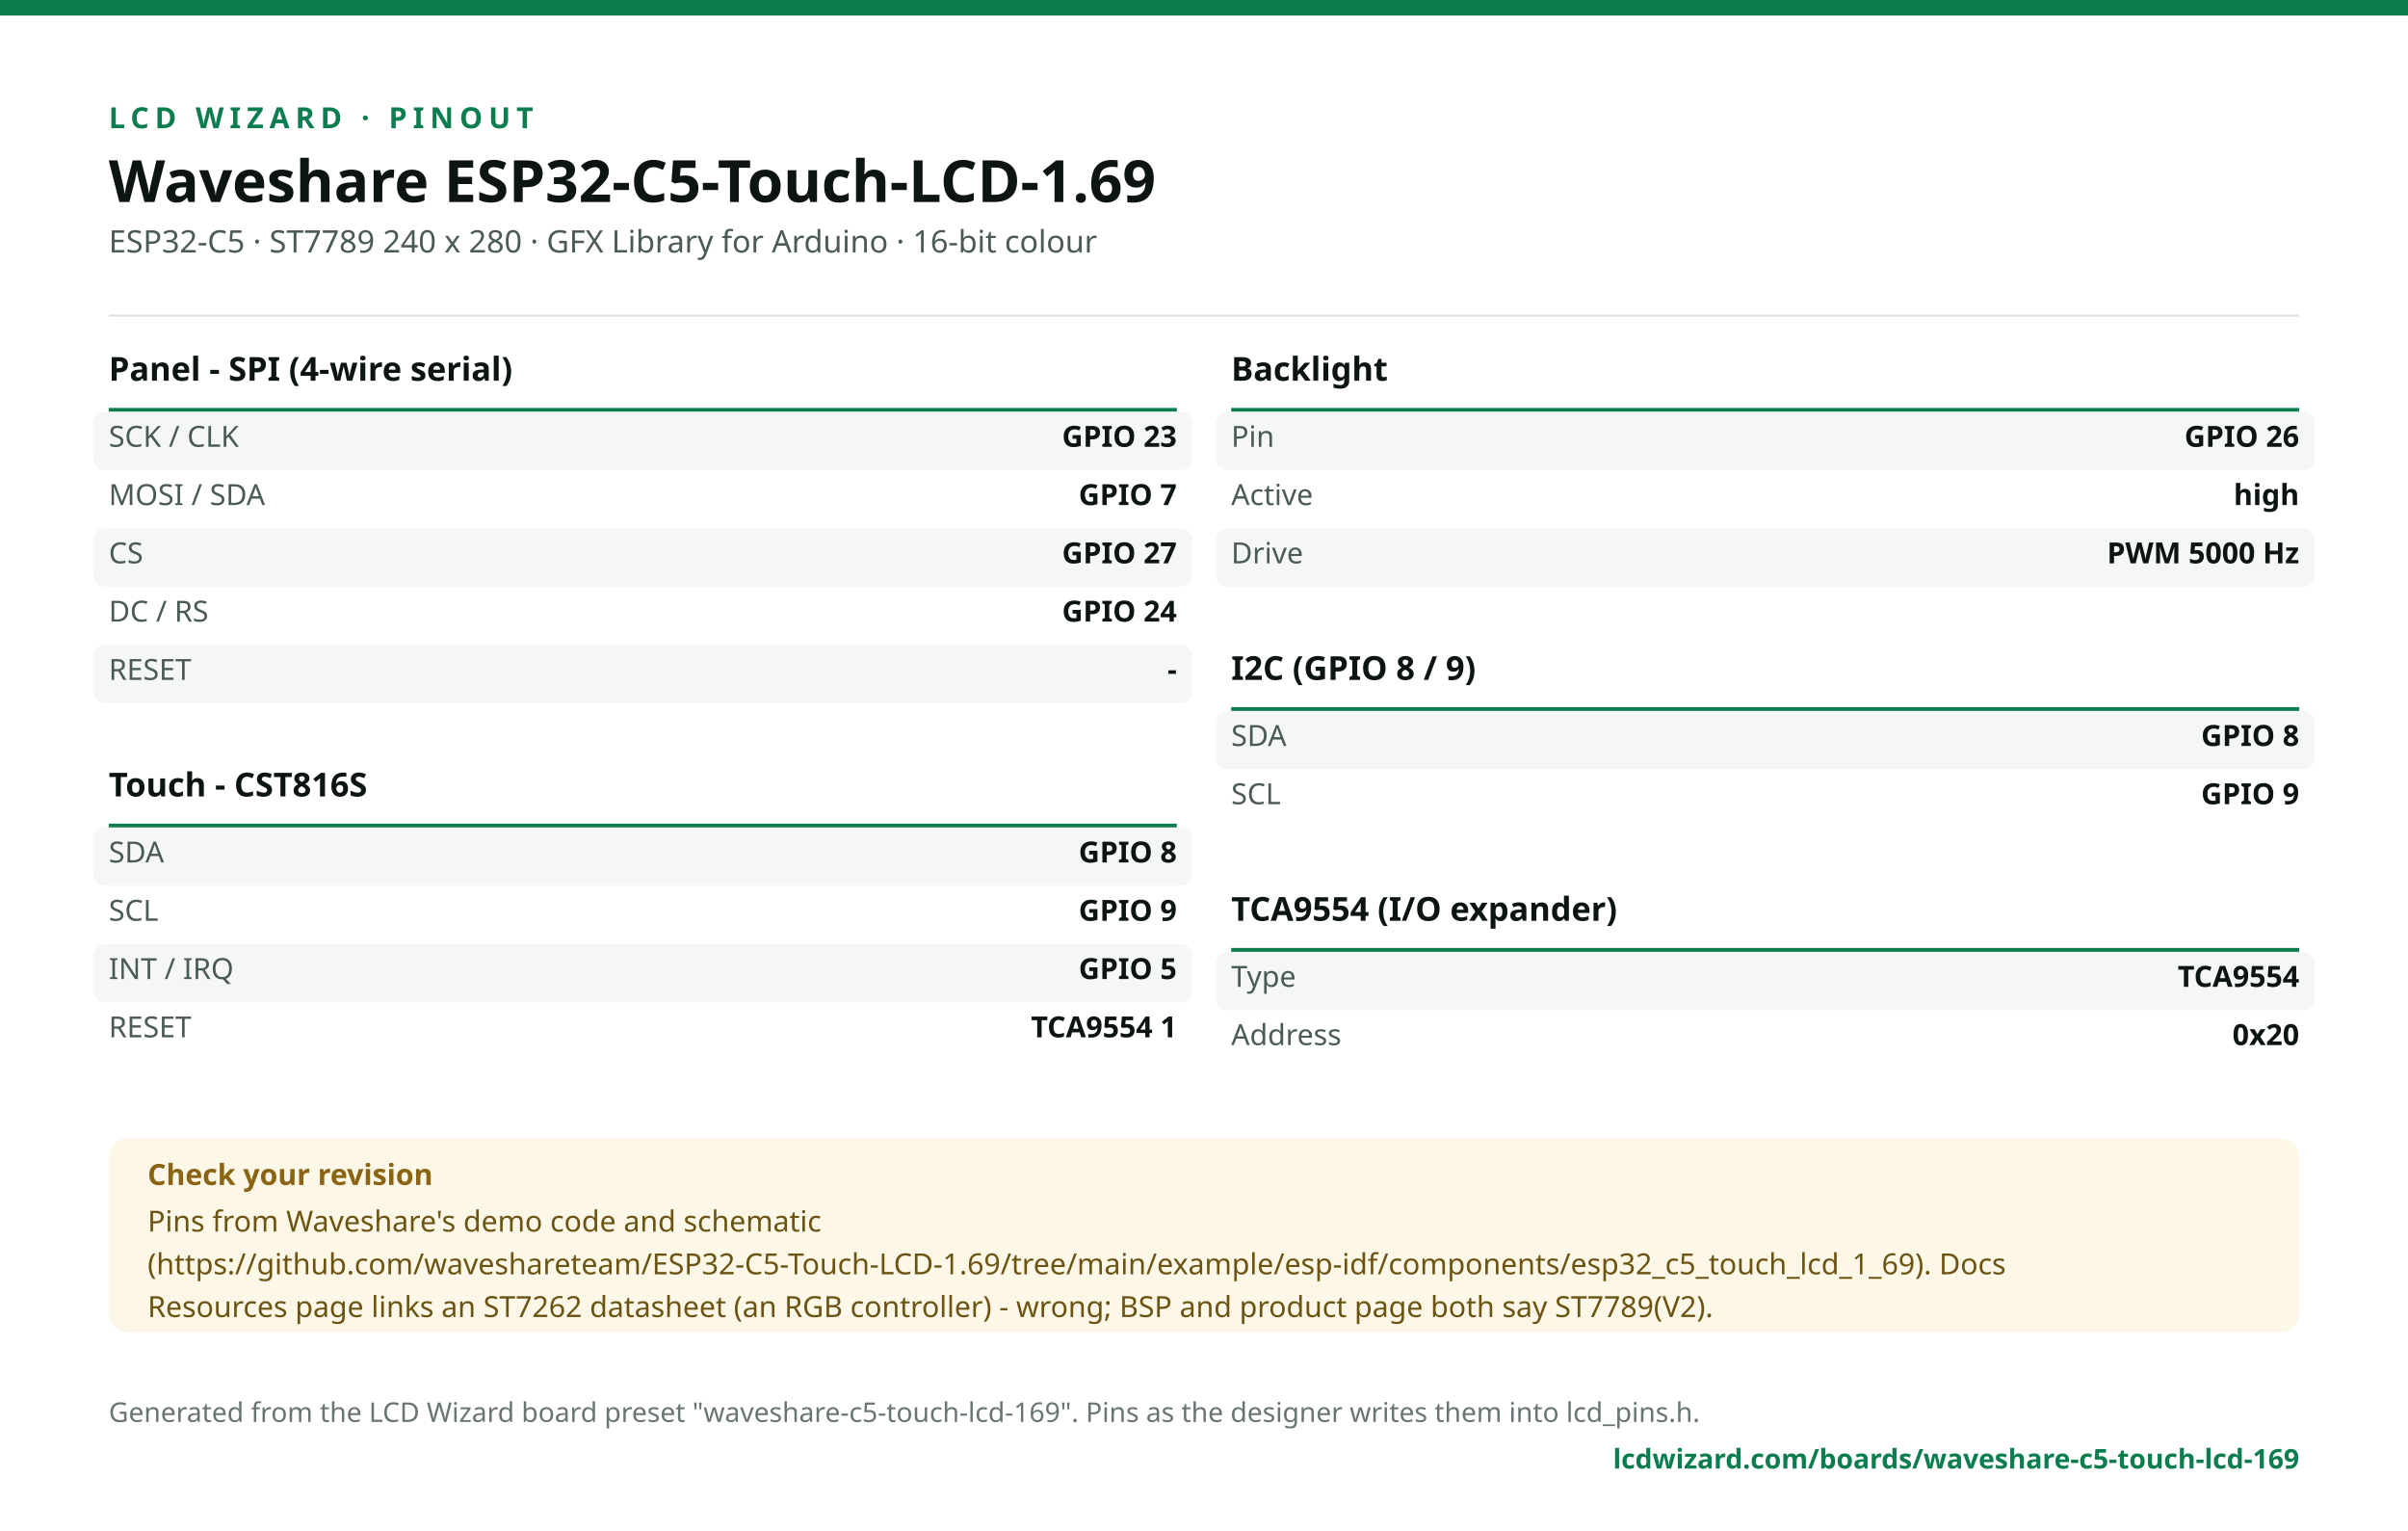
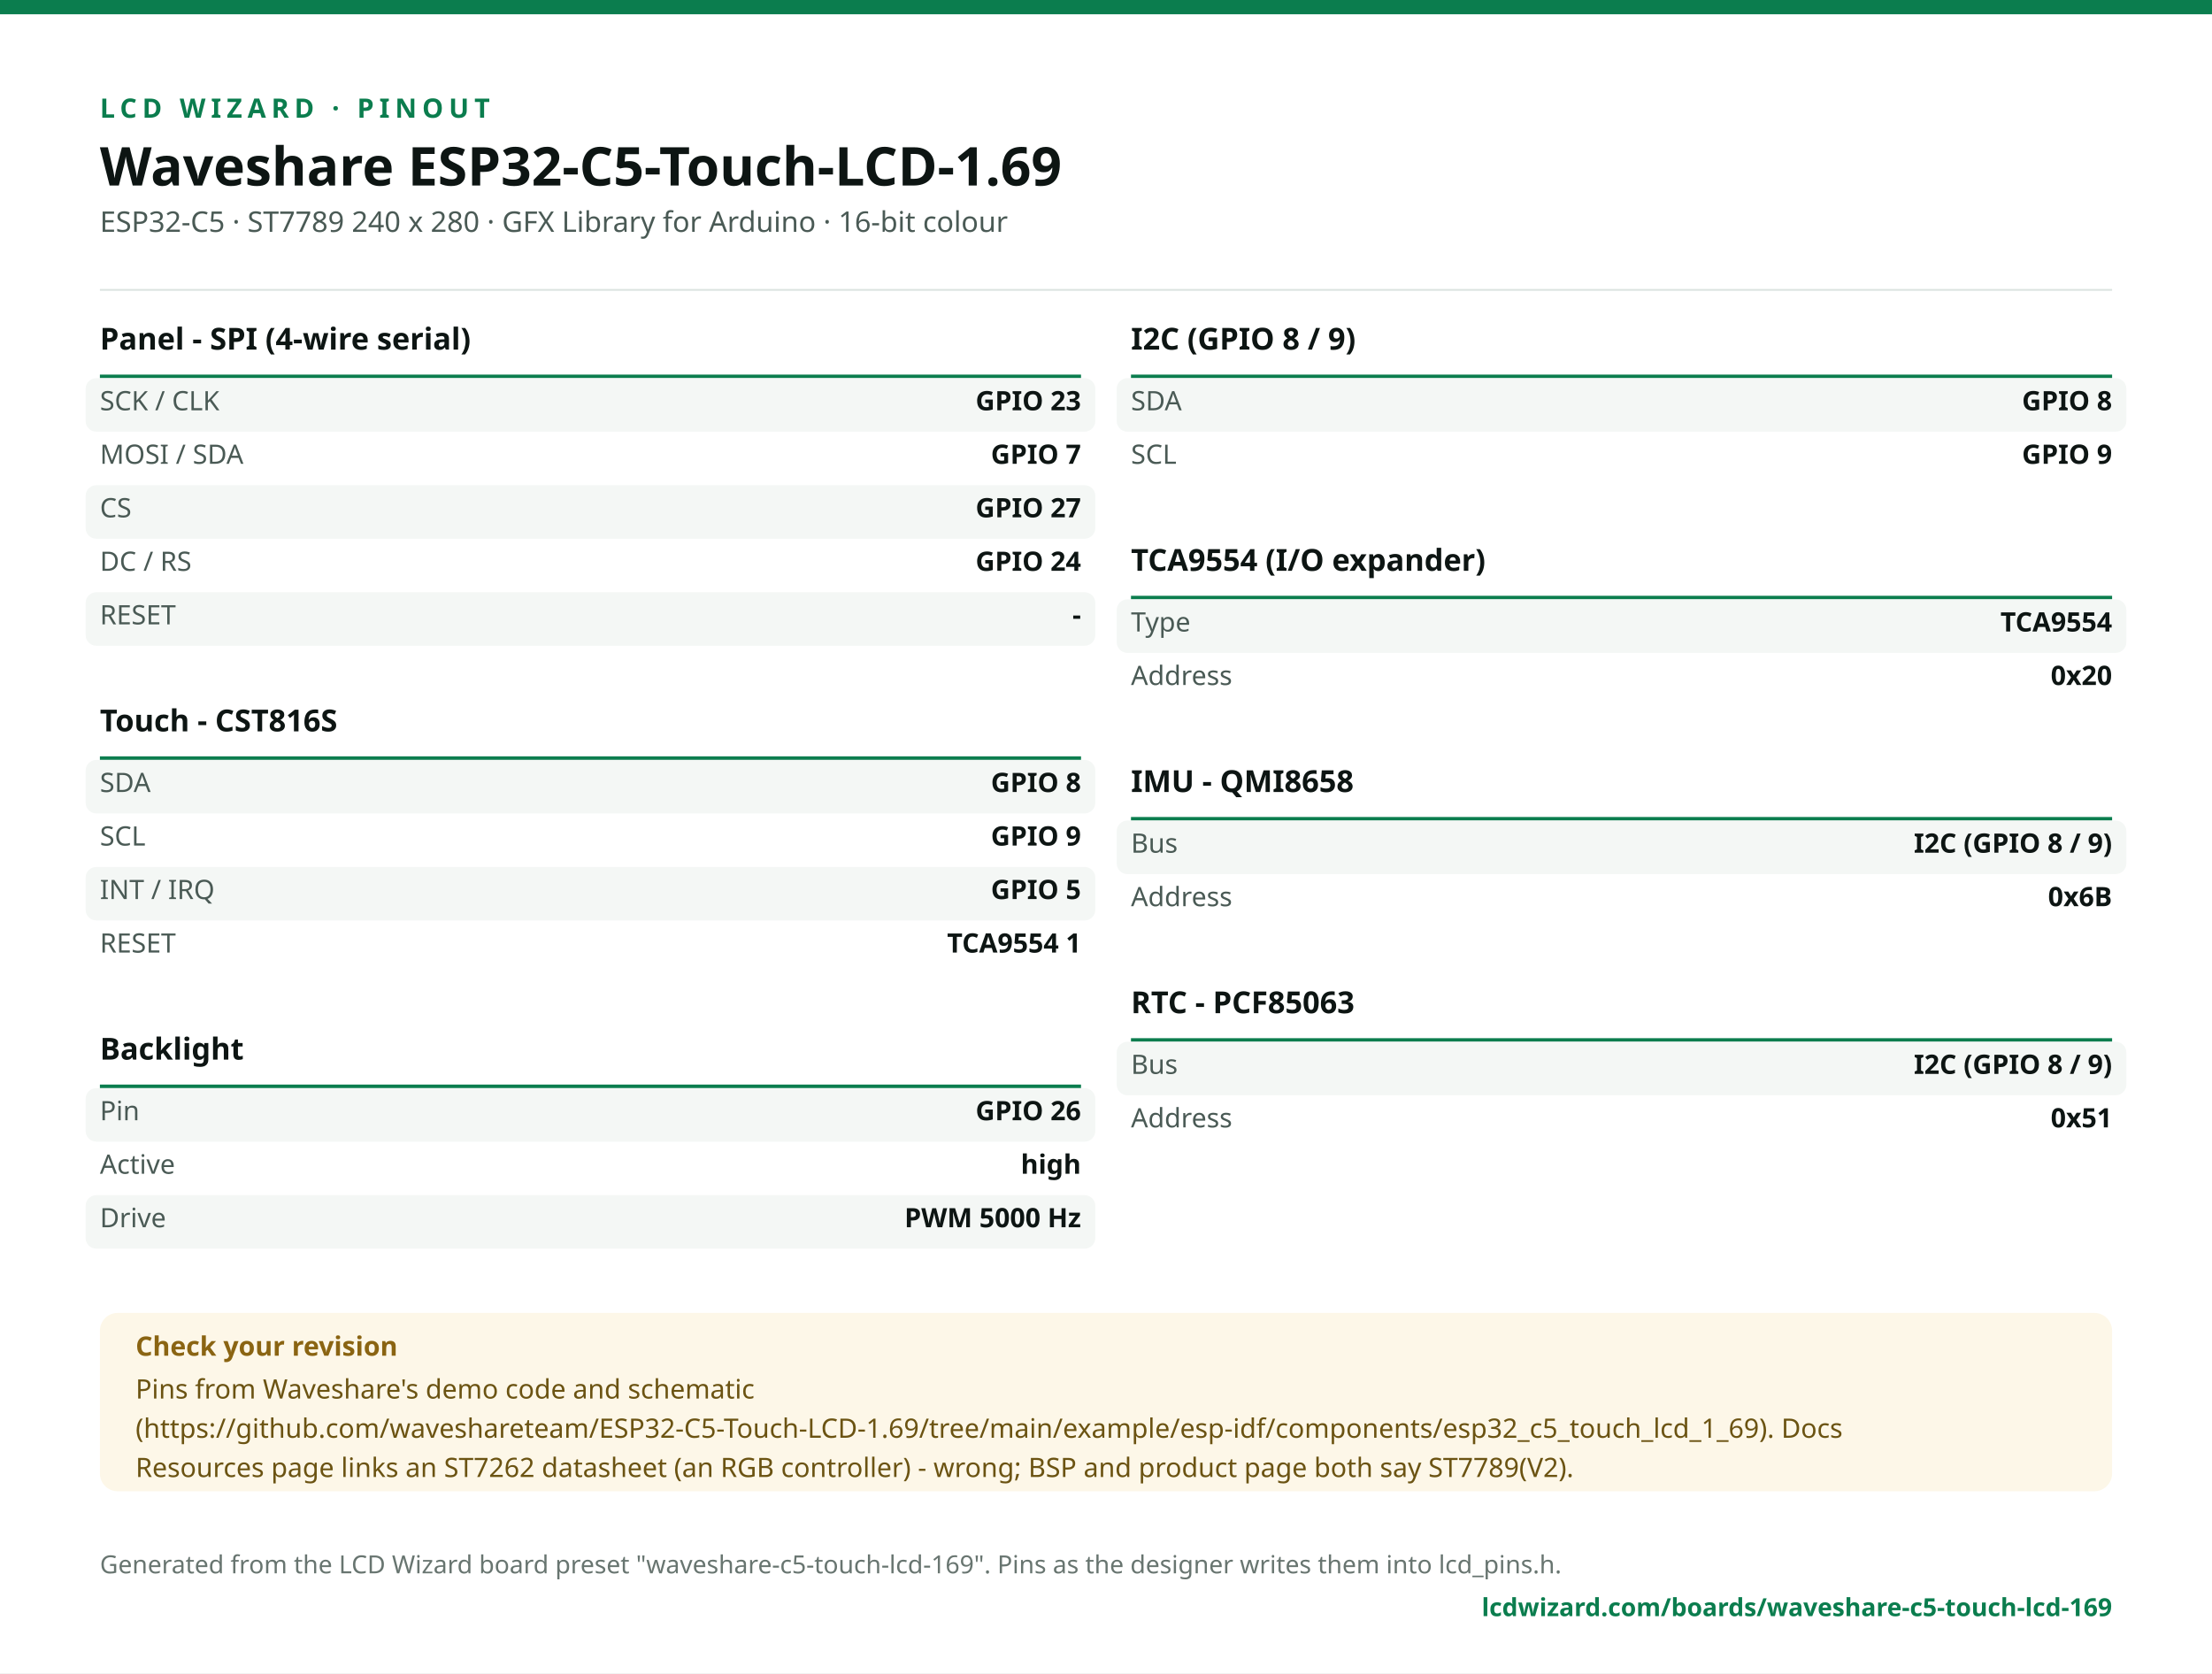
- <svg xmlns="http://www.w3.org/2000/svg" width="1240" height="788" viewBox="0 0 1240 788">
-   <rect width="1240" height="788" fill="#ffffff" />
+ <svg xmlns="http://www.w3.org/2000/svg" width="1240" height="938" viewBox="0 0 1240 938">
+   <rect width="1240" height="938" fill="#ffffff" />
  <rect x="0" y="0" width="1240" height="8" fill="#0b7d4e" />
  <text x="56" y="66" font-family="Montserrat" font-weight="700" font-size="15" letter-spacing="3" fill="#0b7d4e">LCD WIZARD  ·  PINOUT</text>
  <text x="56" y="104" font-family="Montserrat" font-weight="700" font-size="30" fill="#0d1513">Waveshare ESP32-C5-Touch-LCD-1.69</text>
  <text x="56" y="130" font-family="Montserrat" font-weight="500" font-size="16" fill="#4a5a55">ESP32-C5   ·   ST7789 240 x 280   ·   GFX Library for Arduino   ·   16-bit colour</text>
  <rect x="56" y="162" width="1128" height="1" fill="#dbe3df" />
  <text x="56" y="196" font-family="Montserrat" font-weight="700" font-size="17" fill="#0d1513">Panel - SPI (4-wire serial)</text>
  <rect x="56" y="210" width="550" height="2" fill="#0b7d4e" />
  <rect x="48" y="212" width="566" height="30" rx="6" fill="#f4f7f5" />
  <text x="56" y="230" font-family="Montserrat" font-weight="500" font-size="15" fill="#4a5a55">SCK / CLK</text>
  <text x="606" text-anchor="end" y="230" font-family="Montserrat" font-weight="700" font-size="15" fill="#0d1513">GPIO 23</text>
  <text x="56" y="260" font-family="Montserrat" font-weight="500" font-size="15" fill="#4a5a55">MOSI / SDA</text>
  <text x="606" text-anchor="end" y="260" font-family="Montserrat" font-weight="700" font-size="15" fill="#0d1513">GPIO 7</text>
  <rect x="48" y="272" width="566" height="30" rx="6" fill="#f4f7f5" />
  <text x="56" y="290" font-family="Montserrat" font-weight="500" font-size="15" fill="#4a5a55">CS</text>
  <text x="606" text-anchor="end" y="290" font-family="Montserrat" font-weight="700" font-size="15" fill="#0d1513">GPIO 27</text>
  <text x="56" y="320" font-family="Montserrat" font-weight="500" font-size="15" fill="#4a5a55">DC / RS</text>
  <text x="606" text-anchor="end" y="320" font-family="Montserrat" font-weight="700" font-size="15" fill="#0d1513">GPIO 24</text>
  <rect x="48" y="332" width="566" height="30" rx="6" fill="#f4f7f5" />
  <text x="56" y="350" font-family="Montserrat" font-weight="500" font-size="15" fill="#4a5a55">RESET</text>
  <text x="606" text-anchor="end" y="350" font-family="Montserrat" font-weight="700" font-size="15" fill="#0d1513">-</text>
  <text x="56" y="410" font-family="Montserrat" font-weight="700" font-size="17" fill="#0d1513">Touch - CST816S</text>
  <rect x="56" y="424" width="550" height="2" fill="#0b7d4e" />
  <rect x="48" y="426" width="566" height="30" rx="6" fill="#f4f7f5" />
  <text x="56" y="444" font-family="Montserrat" font-weight="500" font-size="15" fill="#4a5a55">SDA</text>
  <text x="606" text-anchor="end" y="444" font-family="Montserrat" font-weight="700" font-size="15" fill="#0d1513">GPIO 8</text>
  <text x="56" y="474" font-family="Montserrat" font-weight="500" font-size="15" fill="#4a5a55">SCL</text>
  <text x="606" text-anchor="end" y="474" font-family="Montserrat" font-weight="700" font-size="15" fill="#0d1513">GPIO 9</text>
  <rect x="48" y="486" width="566" height="30" rx="6" fill="#f4f7f5" />
  <text x="56" y="504" font-family="Montserrat" font-weight="500" font-size="15" fill="#4a5a55">INT / IRQ</text>
  <text x="606" text-anchor="end" y="504" font-family="Montserrat" font-weight="700" font-size="15" fill="#0d1513">GPIO 5</text>
  <text x="56" y="534" font-family="Montserrat" font-weight="500" font-size="15" fill="#4a5a55">RESET</text>
  <text x="606" text-anchor="end" y="534" font-family="Montserrat" font-weight="700" font-size="15" fill="#0d1513">TCA9554 1</text>
-   <text x="634" y="196" font-family="Montserrat" font-weight="700" font-size="17" fill="#0d1513">Backlight</text>
+   <text x="56" y="594" font-family="Montserrat" font-weight="700" font-size="17" fill="#0d1513">Backlight</text>
+   <rect x="56" y="608" width="550" height="2" fill="#0b7d4e" />
+   <rect x="48" y="610" width="566" height="30" rx="6" fill="#f4f7f5" />
+   <text x="56" y="628" font-family="Montserrat" font-weight="500" font-size="15" fill="#4a5a55">Pin</text>
+   <text x="606" text-anchor="end" y="628" font-family="Montserrat" font-weight="700" font-size="15" fill="#0d1513">GPIO 26</text>
+   <text x="56" y="658" font-family="Montserrat" font-weight="500" font-size="15" fill="#4a5a55">Active</text>
+   <text x="606" text-anchor="end" y="658" font-family="Montserrat" font-weight="700" font-size="15" fill="#0d1513">high</text>
+   <rect x="48" y="670" width="566" height="30" rx="6" fill="#f4f7f5" />
+   <text x="56" y="688" font-family="Montserrat" font-weight="500" font-size="15" fill="#4a5a55">Drive</text>
+   <text x="606" text-anchor="end" y="688" font-family="Montserrat" font-weight="700" font-size="15" fill="#0d1513">PWM 5000 Hz</text>
+   <text x="634" y="196" font-family="Montserrat" font-weight="700" font-size="17" fill="#0d1513">I2C (GPIO 8 / 9)</text>
  <rect x="634" y="210" width="550" height="2" fill="#0b7d4e" />
  <rect x="626" y="212" width="566" height="30" rx="6" fill="#f4f7f5" />
-   <text x="634" y="230" font-family="Montserrat" font-weight="500" font-size="15" fill="#4a5a55">Pin</text>
-   <text x="1184" text-anchor="end" y="230" font-family="Montserrat" font-weight="700" font-size="15" fill="#0d1513">GPIO 26</text>
-   <text x="634" y="260" font-family="Montserrat" font-weight="500" font-size="15" fill="#4a5a55">Active</text>
-   <text x="1184" text-anchor="end" y="260" font-family="Montserrat" font-weight="700" font-size="15" fill="#0d1513">high</text>
-   <rect x="626" y="272" width="566" height="30" rx="6" fill="#f4f7f5" />
-   <text x="634" y="290" font-family="Montserrat" font-weight="500" font-size="15" fill="#4a5a55">Drive</text>
-   <text x="1184" text-anchor="end" y="290" font-family="Montserrat" font-weight="700" font-size="15" fill="#0d1513">PWM 5000 Hz</text>
-   <text x="634" y="350" font-family="Montserrat" font-weight="700" font-size="17" fill="#0d1513">I2C (GPIO 8 / 9)</text>
-   <rect x="634" y="364" width="550" height="2" fill="#0b7d4e" />
-   <rect x="626" y="366" width="566" height="30" rx="6" fill="#f4f7f5" />
-   <text x="634" y="384" font-family="Montserrat" font-weight="500" font-size="15" fill="#4a5a55">SDA</text>
-   <text x="1184" text-anchor="end" y="384" font-family="Montserrat" font-weight="700" font-size="15" fill="#0d1513">GPIO 8</text>
-   <text x="634" y="414" font-family="Montserrat" font-weight="500" font-size="15" fill="#4a5a55">SCL</text>
-   <text x="1184" text-anchor="end" y="414" font-family="Montserrat" font-weight="700" font-size="15" fill="#0d1513">GPIO 9</text>
-   <text x="634" y="474" font-family="Montserrat" font-weight="700" font-size="17" fill="#0d1513">TCA9554 (I/O expander)</text>
-   <rect x="634" y="488" width="550" height="2" fill="#0b7d4e" />
-   <rect x="626" y="490" width="566" height="30" rx="6" fill="#f4f7f5" />
-   <text x="634" y="508" font-family="Montserrat" font-weight="500" font-size="15" fill="#4a5a55">Type</text>
-   <text x="1184" text-anchor="end" y="508" font-family="Montserrat" font-weight="700" font-size="15" fill="#0d1513">TCA9554</text>
-   <text x="634" y="538" font-family="Montserrat" font-weight="500" font-size="15" fill="#4a5a55">Address</text>
-   <text x="1184" text-anchor="end" y="538" font-family="Montserrat" font-weight="700" font-size="15" fill="#0d1513">0x20</text>
-   <rect x="56" y="586" width="1128" height="100" rx="10" fill="#fdf7e8" />
-   <text x="76" y="610" font-family="Montserrat" font-weight="700" font-size="15" fill="#8a6412">Check your revision</text>
-   <text x="76" y="634" font-family="Montserrat" font-weight="500" font-size="15" fill="#6b5312">Pins from Waveshare's demo code and schematic</text>
-   <text x="76" y="656" font-family="Montserrat" font-weight="500" font-size="15" fill="#6b5312">(https://github.com/waveshareteam/ESP32-C5-Touch-LCD-1.69/tree/main/example/esp-idf/components/esp32_c5_touch_lcd_1_69). Docs</text>
-   <text x="76" y="678" font-family="Montserrat" font-weight="500" font-size="15" fill="#6b5312">Resources page links an ST7262 datasheet (an RGB controller) - wrong; BSP and product page both say ST7789(V2).</text>
-   <text x="56" y="732" font-family="Montserrat" font-weight="500" font-size="14" fill="#687570">Generated from the LCD Wizard board preset "waveshare-c5-touch-lcd-169". Pins as the designer writes them into lcd_pins.h.</text>
-   <text x="1184" text-anchor="end" y="756" font-family="Montserrat" font-weight="700" font-size="14" fill="#0b7d4e">lcdwizard.com/boards/waveshare-c5-touch-lcd-169</text>
+   <text x="634" y="230" font-family="Montserrat" font-weight="500" font-size="15" fill="#4a5a55">SDA</text>
+   <text x="1184" text-anchor="end" y="230" font-family="Montserrat" font-weight="700" font-size="15" fill="#0d1513">GPIO 8</text>
+   <text x="634" y="260" font-family="Montserrat" font-weight="500" font-size="15" fill="#4a5a55">SCL</text>
+   <text x="1184" text-anchor="end" y="260" font-family="Montserrat" font-weight="700" font-size="15" fill="#0d1513">GPIO 9</text>
+   <text x="634" y="320" font-family="Montserrat" font-weight="700" font-size="17" fill="#0d1513">TCA9554 (I/O expander)</text>
+   <rect x="634" y="334" width="550" height="2" fill="#0b7d4e" />
+   <rect x="626" y="336" width="566" height="30" rx="6" fill="#f4f7f5" />
+   <text x="634" y="354" font-family="Montserrat" font-weight="500" font-size="15" fill="#4a5a55">Type</text>
+   <text x="1184" text-anchor="end" y="354" font-family="Montserrat" font-weight="700" font-size="15" fill="#0d1513">TCA9554</text>
+   <text x="634" y="384" font-family="Montserrat" font-weight="500" font-size="15" fill="#4a5a55">Address</text>
+   <text x="1184" text-anchor="end" y="384" font-family="Montserrat" font-weight="700" font-size="15" fill="#0d1513">0x20</text>
+   <text x="634" y="444" font-family="Montserrat" font-weight="700" font-size="17" fill="#0d1513">IMU - QMI8658</text>
+   <rect x="634" y="458" width="550" height="2" fill="#0b7d4e" />
+   <rect x="626" y="460" width="566" height="30" rx="6" fill="#f4f7f5" />
+   <text x="634" y="478" font-family="Montserrat" font-weight="500" font-size="15" fill="#4a5a55">Bus</text>
+   <text x="1184" text-anchor="end" y="478" font-family="Montserrat" font-weight="700" font-size="15" fill="#0d1513">I2C (GPIO 8 / 9)</text>
+   <text x="634" y="508" font-family="Montserrat" font-weight="500" font-size="15" fill="#4a5a55">Address</text>
+   <text x="1184" text-anchor="end" y="508" font-family="Montserrat" font-weight="700" font-size="15" fill="#0d1513">0x6B</text>
+   <text x="634" y="568" font-family="Montserrat" font-weight="700" font-size="17" fill="#0d1513">RTC - PCF85063</text>
+   <rect x="634" y="582" width="550" height="2" fill="#0b7d4e" />
+   <rect x="626" y="584" width="566" height="30" rx="6" fill="#f4f7f5" />
+   <text x="634" y="602" font-family="Montserrat" font-weight="500" font-size="15" fill="#4a5a55">Bus</text>
+   <text x="1184" text-anchor="end" y="602" font-family="Montserrat" font-weight="700" font-size="15" fill="#0d1513">I2C (GPIO 8 / 9)</text>
+   <text x="634" y="632" font-family="Montserrat" font-weight="500" font-size="15" fill="#4a5a55">Address</text>
+   <text x="1184" text-anchor="end" y="632" font-family="Montserrat" font-weight="700" font-size="15" fill="#0d1513">0x51</text>
+   <rect x="56" y="736" width="1128" height="100" rx="10" fill="#fdf7e8" />
+   <text x="76" y="760" font-family="Montserrat" font-weight="700" font-size="15" fill="#8a6412">Check your revision</text>
+   <text x="76" y="784" font-family="Montserrat" font-weight="500" font-size="15" fill="#6b5312">Pins from Waveshare's demo code and schematic</text>
+   <text x="76" y="806" font-family="Montserrat" font-weight="500" font-size="15" fill="#6b5312">(https://github.com/waveshareteam/ESP32-C5-Touch-LCD-1.69/tree/main/example/esp-idf/components/esp32_c5_touch_lcd_1_69). Docs</text>
+   <text x="76" y="828" font-family="Montserrat" font-weight="500" font-size="15" fill="#6b5312">Resources page links an ST7262 datasheet (an RGB controller) - wrong; BSP and product page both say ST7789(V2).</text>
+   <text x="56" y="882" font-family="Montserrat" font-weight="500" font-size="14" fill="#687570">Generated from the LCD Wizard board preset "waveshare-c5-touch-lcd-169". Pins as the designer writes them into lcd_pins.h.</text>
+   <text x="1184" text-anchor="end" y="906" font-family="Montserrat" font-weight="700" font-size="14" fill="#0b7d4e">lcdwizard.com/boards/waveshare-c5-touch-lcd-169</text>
</svg>
